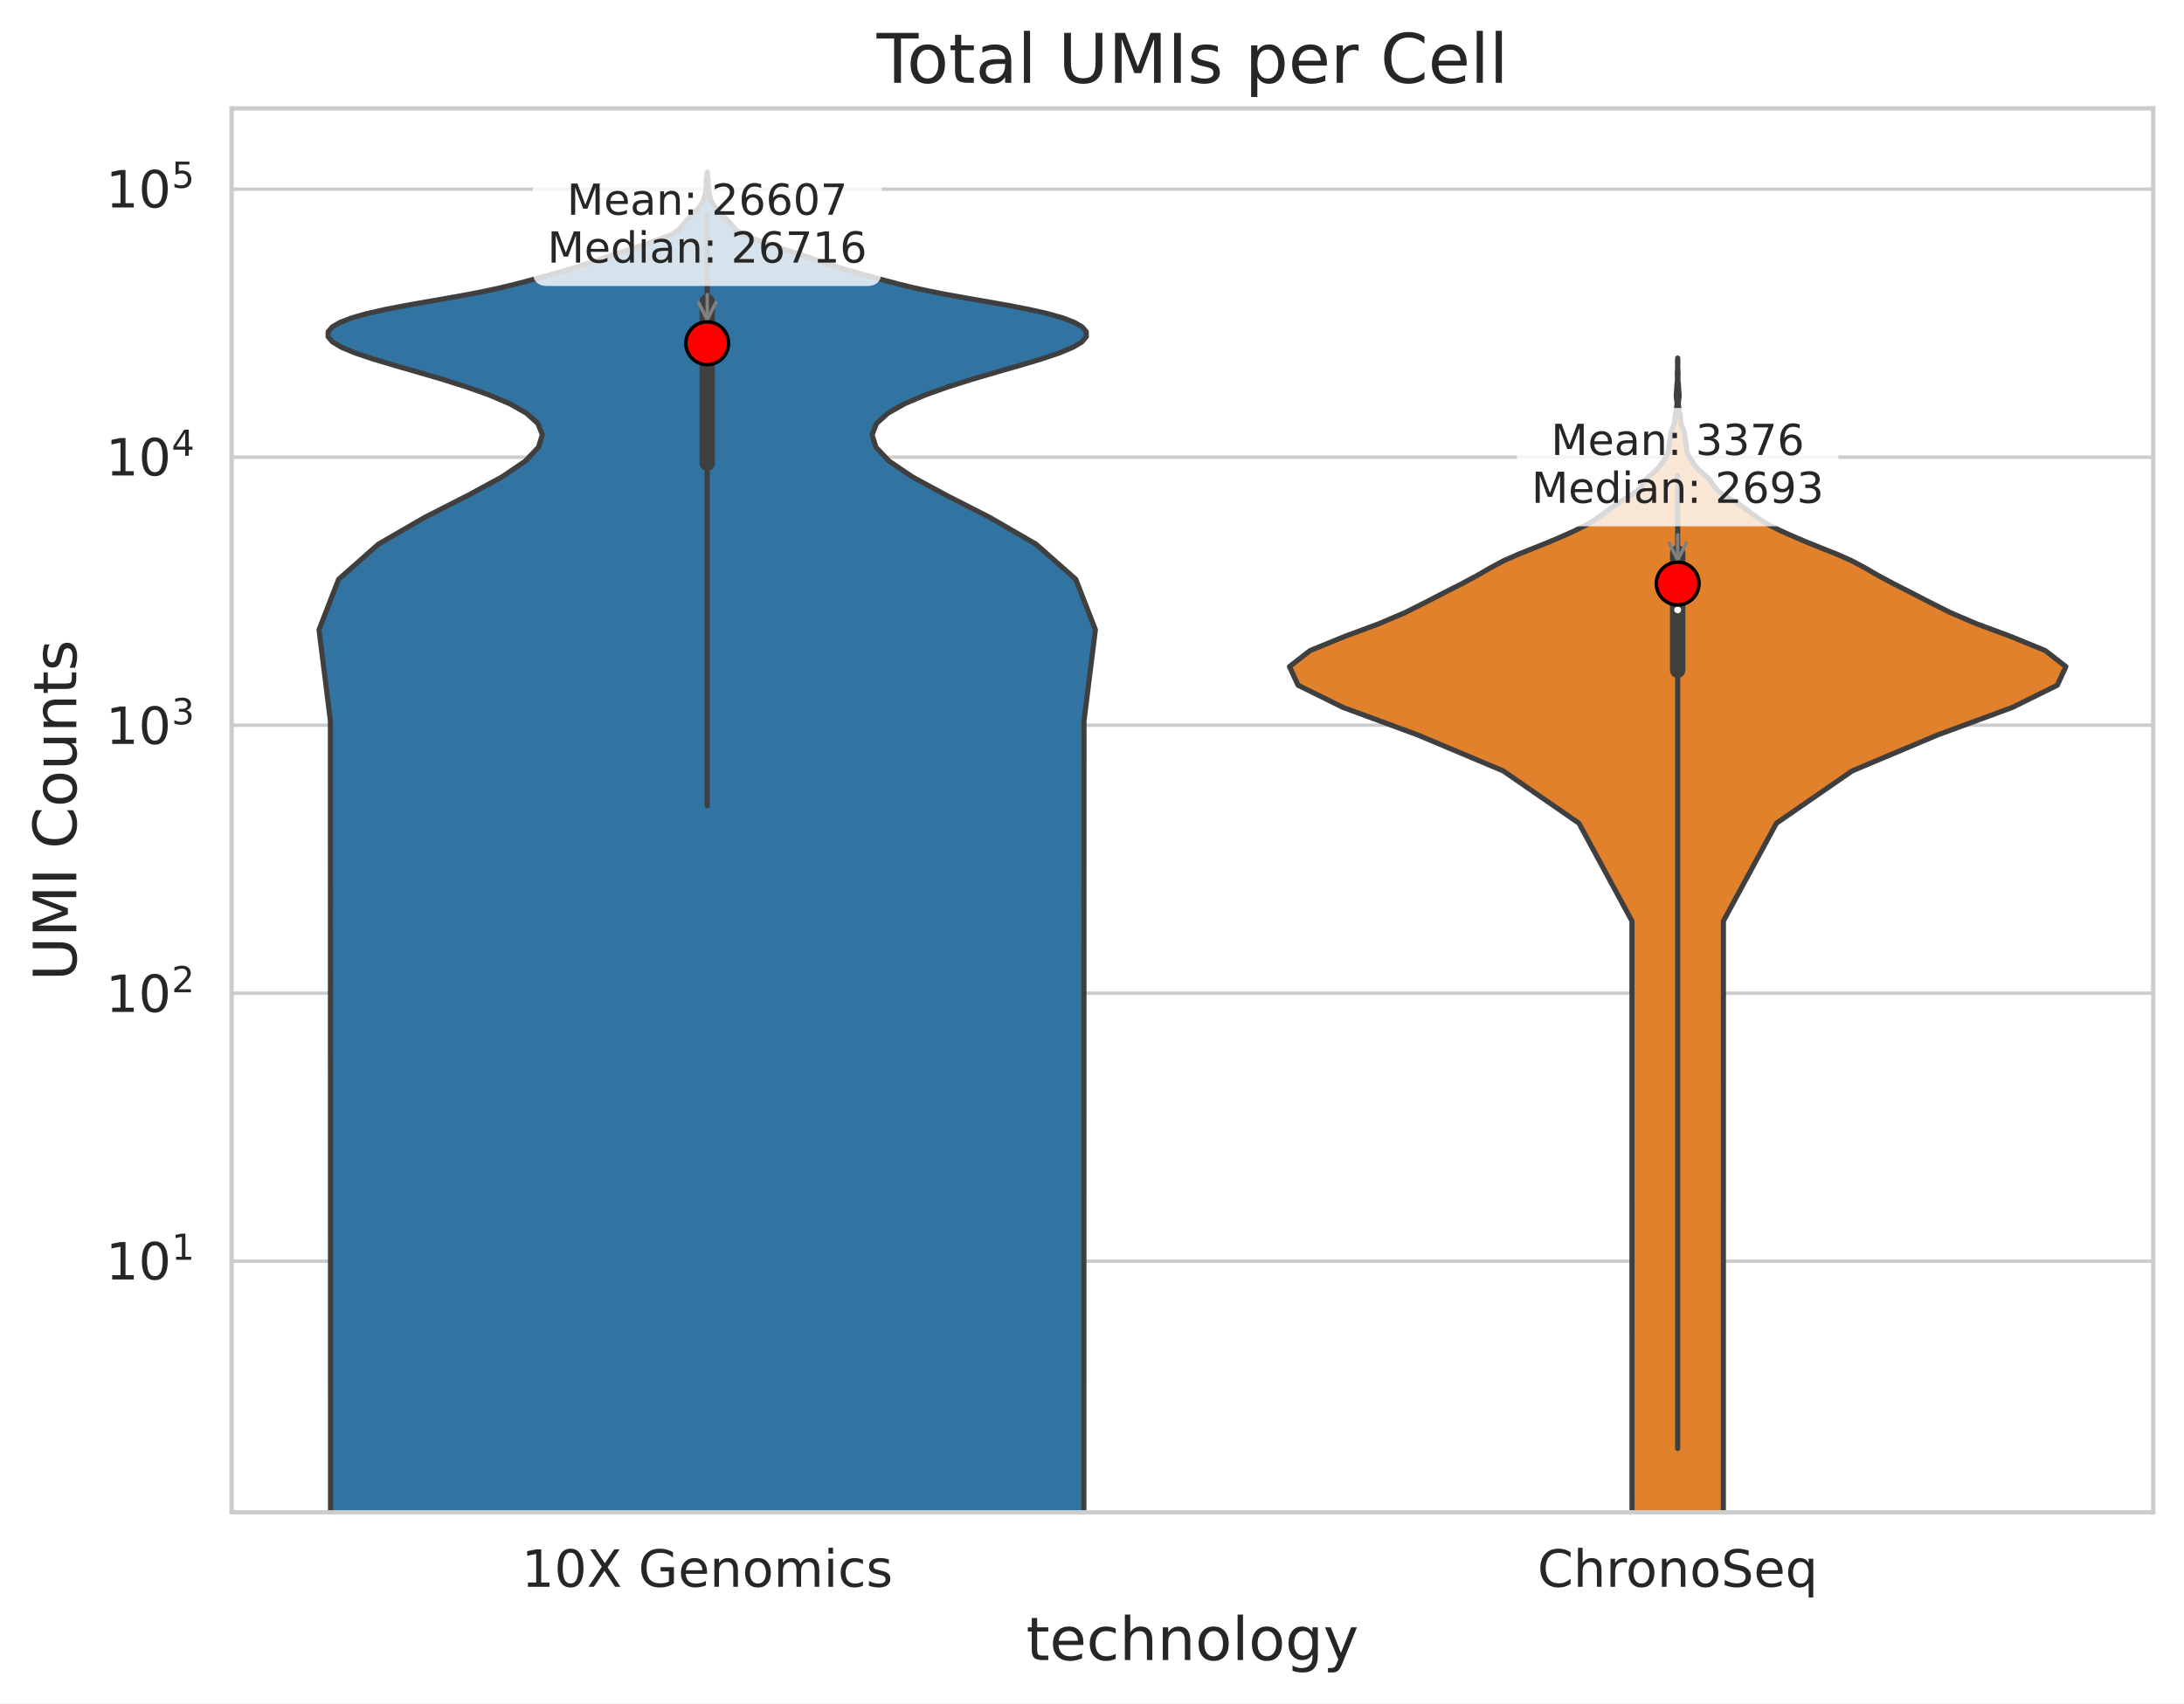
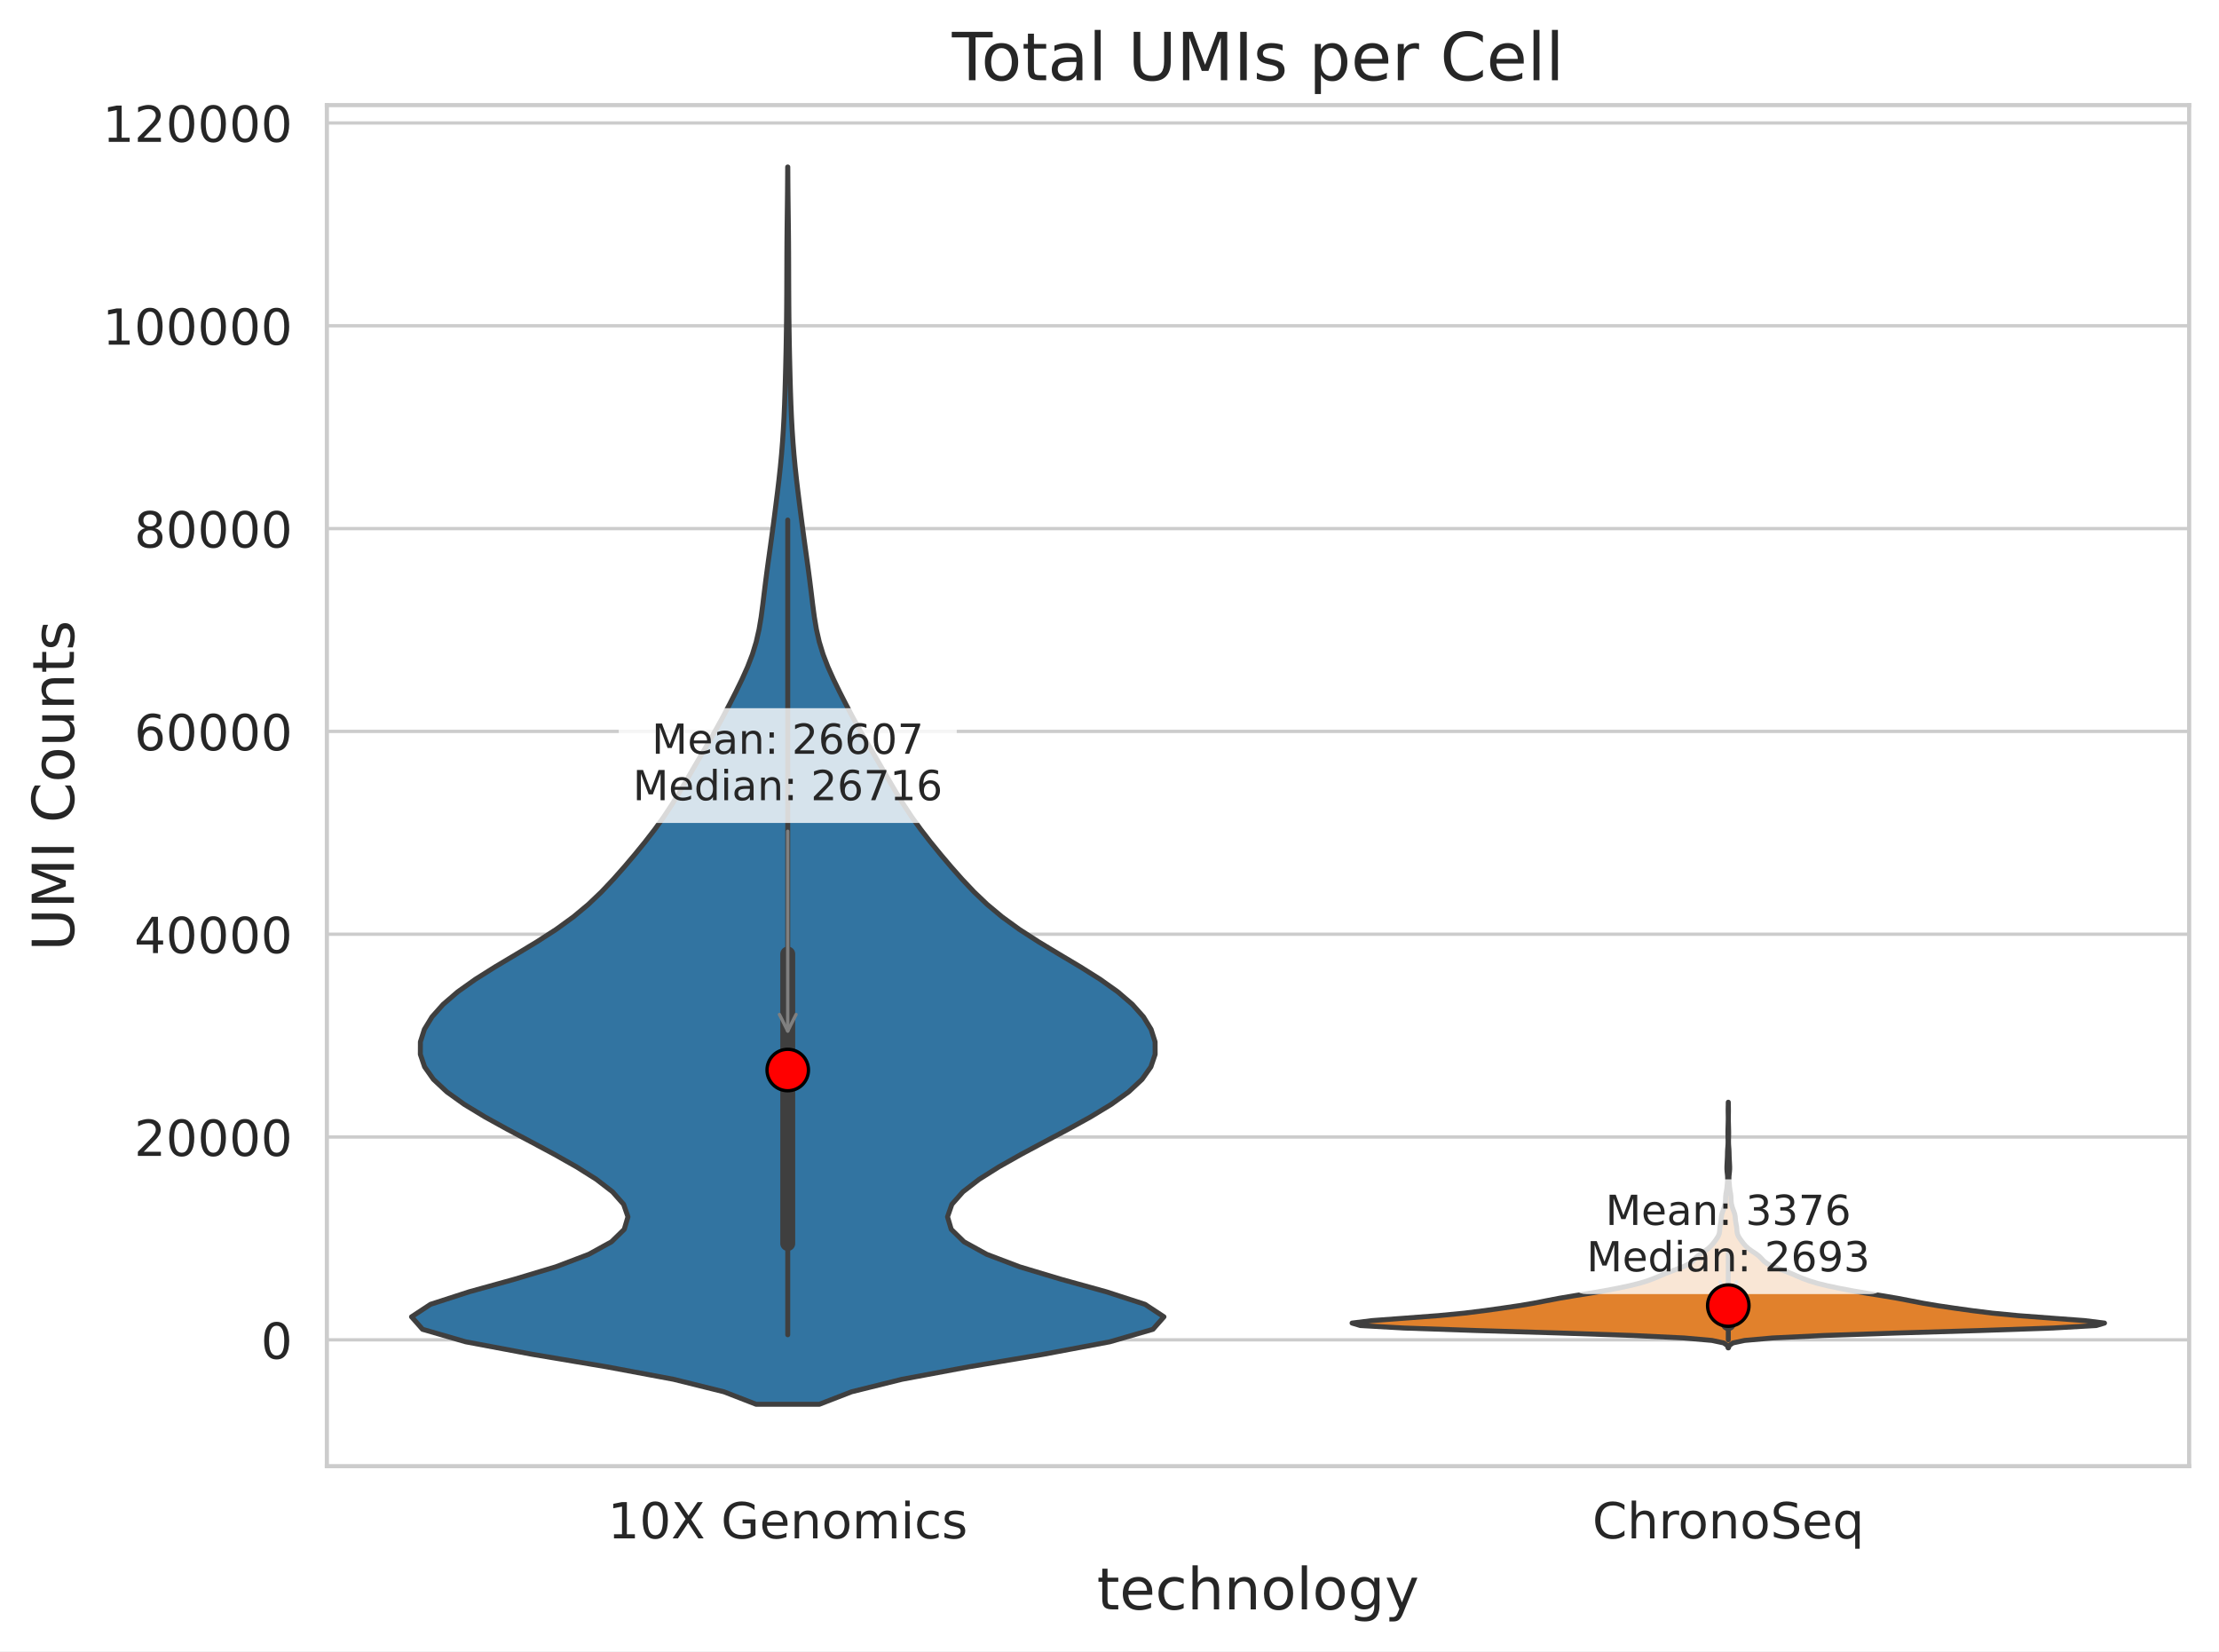
- <svg xmlns="http://www.w3.org/2000/svg" xmlns:xlink="http://www.w3.org/1999/xlink" height="398.341pt" version="1.1" viewBox="0 0 510.649 398.341" width="510.649pt">
+ <svg xmlns="http://www.w3.org/2000/svg" xmlns:xlink="http://www.w3.org/1999/xlink" height="398.341pt" version="1.1" viewBox="0 0 535.339 398.341" width="535.339pt">
  <defs>
    <style type="text/css">*{stroke-linecap:butt;stroke-linejoin:round;}</style>
  </defs>
  <g id="figure_1">
    <g id="patch_1">
-       <path d="M 0 398.341  L 510.649 398.341  L 510.649 0  L 0 0  z " style="fill:#ffffff;" />
+       <path d="M 0 398.341  L 535.339 398.341  L 535.339 0  L 0 0  z " style="fill:#ffffff;" />
    </g>
    <g id="axes_1">
      <g id="patch_2">
-         <path d="M 54.169 353.678  L 503.449 353.678  L 503.449 25.358  L 54.169 25.358  z " style="fill:#ffffff;" />
+         <path d="M 78.859 353.678  L 528.139 353.678  L 528.139 25.358  L 78.859 25.358  z " style="fill:#ffffff;" />
      </g>
      <g id="matplotlib.axis_1">
        <g id="xtick_1">
          <g id="text_1">
-             <text style="fill:#262626;font-family:DejaVu Sans;font-size:12px;font-stretch:normal;font-style:normal;font-weight:normal;text-anchor:middle;" transform="rotate(-0, 165.3548, 371.0956)" x="165.355" y="371.096">10X Genomics</text>
+             <text style="fill:#262626;font-family:DejaVu Sans;font-size:12px;font-stretch:normal;font-style:normal;font-weight:normal;text-anchor:middle;" transform="rotate(-0, 190.0448, 371.0956)" x="190.045" y="371.096">10X Genomics</text>
          </g>
        </g>
        <g id="xtick_2">
          <g id="text_2">
-             <text style="fill:#262626;font-family:DejaVu Sans;font-size:12px;font-stretch:normal;font-style:normal;font-weight:normal;text-anchor:middle;" transform="rotate(-0, 392.2639, 371.0956)" x="392.264" y="371.096">ChronoSeq</text>
+             <text style="fill:#262626;font-family:DejaVu Sans;font-size:12px;font-stretch:normal;font-style:normal;font-weight:normal;text-anchor:middle;" transform="rotate(-0, 416.9539, 371.0956)" x="416.954" y="371.096">ChronoSeq</text>
          </g>
        </g>
        <g id="text_3">
-           <text style="fill:#262626;font-family:DejaVu Sans;font-size:14px;font-stretch:normal;font-style:normal;font-weight:normal;text-anchor:middle;" transform="rotate(-0, 278.8094, 388.2291)" x="278.809" y="388.229">technology</text>
+           <text style="fill:#262626;font-family:DejaVu Sans;font-size:14px;font-stretch:normal;font-style:normal;font-weight:normal;text-anchor:middle;" transform="rotate(-0, 303.4994, 388.2291)" x="303.499" y="388.229">technology</text>
        </g>
      </g>
      <g id="matplotlib.axis_2">
        <g id="ytick_1">
          <g id="line2d_1">
-             <path clip-path="url(#p1feab143e2)" d="M 54.169 294.945  L 503.449 294.945  " style="fill:none;stroke:#cccccc;stroke-linecap:round;stroke-width:0.8;" />
+             <path clip-path="url(#pfae3f50164)" d="M 78.859 323.204  L 528.139 323.204  " style="fill:none;stroke:#cccccc;stroke-linecap:round;stroke-width:0.8;" />
          </g>
          <g id="text_4">
-             <g style="fill:#262626;" transform="translate(24.74938 299.5042)">
-               <text>
-                 <tspan style="font-family:DejaVu Sans;font-size:12px;font-style:book;font-weight:book;" x="0 7.635" y="-0.281">10</tspan>
-                 <tspan style="font-family:DejaVu Sans;font-size:8.4px;font-style:book;font-weight:book;" x="15.384" y="-4.875">1</tspan>
-               </text>
-             </g>
+             <text style="fill:#262626;font-family:DejaVu Sans;font-size:12px;font-stretch:normal;font-style:normal;font-weight:normal;text-anchor:end;" transform="rotate(-0, 70.55938, 327.763)" x="70.559" y="327.763">0</text>
          </g>
        </g>
        <g id="ytick_2">
          <g id="line2d_2">
-             <path clip-path="url(#p1feab143e2)" d="M 54.169 232.269  L 503.449 232.269  " style="fill:none;stroke:#cccccc;stroke-linecap:round;stroke-width:0.8;" />
+             <path clip-path="url(#pfae3f50164)" d="M 78.859 274.28  L 528.139 274.28  " style="fill:none;stroke:#cccccc;stroke-linecap:round;stroke-width:0.8;" />
          </g>
          <g id="text_5">
-             <g style="fill:#262626;" transform="translate(24.74938 236.8282)">
-               <text>
-                 <tspan style="font-family:DejaVu Sans;font-size:12px;font-style:book;font-weight:book;" x="0 7.635" y="-0.172">10</tspan>
-                 <tspan style="font-family:DejaVu Sans;font-size:8.4px;font-style:book;font-weight:book;" x="15.384" y="-4.766">2</tspan>
-               </text>
-             </g>
+             <text style="fill:#262626;font-family:DejaVu Sans;font-size:12px;font-stretch:normal;font-style:normal;font-weight:normal;text-anchor:end;" transform="rotate(-0, 70.55938, 278.8393)" x="70.559" y="278.839">20000</text>
          </g>
        </g>
        <g id="ytick_3">
          <g id="line2d_3">
-             <path clip-path="url(#p1feab143e2)" d="M 54.169 169.593  L 503.449 169.593  " style="fill:none;stroke:#cccccc;stroke-linecap:round;stroke-width:0.8;" />
+             <path clip-path="url(#pfae3f50164)" d="M 78.859 225.357  L 528.139 225.357  " style="fill:none;stroke:#cccccc;stroke-linecap:round;stroke-width:0.8;" />
          </g>
          <g id="text_6">
-             <g style="fill:#262626;" transform="translate(24.74938 174.1521)">
-               <text>
-                 <tspan style="font-family:DejaVu Sans;font-size:12px;font-style:book;font-weight:book;" x="0 7.635" y="-0.172">10</tspan>
-                 <tspan style="font-family:DejaVu Sans;font-size:8.4px;font-style:book;font-weight:book;" x="15.384" y="-4.766">3</tspan>
-               </text>
-             </g>
+             <text style="fill:#262626;font-family:DejaVu Sans;font-size:12px;font-stretch:normal;font-style:normal;font-weight:normal;text-anchor:end;" transform="rotate(-0, 70.55938, 229.9156)" x="70.559" y="229.916">40000</text>
          </g>
        </g>
        <g id="ytick_4">
          <g id="line2d_4">
-             <path clip-path="url(#p1feab143e2)" d="M 54.169 106.917  L 503.449 106.917  " style="fill:none;stroke:#cccccc;stroke-linecap:round;stroke-width:0.8;" />
+             <path clip-path="url(#pfae3f50164)" d="M 78.859 176.433  L 528.139 176.433  " style="fill:none;stroke:#cccccc;stroke-linecap:round;stroke-width:0.8;" />
          </g>
          <g id="text_7">
-             <g style="fill:#262626;" transform="translate(24.74938 111.4761)">
-               <text>
-                 <tspan style="font-family:DejaVu Sans;font-size:12px;font-style:book;font-weight:book;" x="0 7.635" y="-0.281">10</tspan>
-                 <tspan style="font-family:DejaVu Sans;font-size:8.4px;font-style:book;font-weight:book;" x="15.384" y="-4.875">4</tspan>
-               </text>
-             </g>
+             <text style="fill:#262626;font-family:DejaVu Sans;font-size:12px;font-stretch:normal;font-style:normal;font-weight:normal;text-anchor:end;" transform="rotate(-0, 70.55938, 180.9919)" x="70.559" y="180.992">60000</text>
          </g>
        </g>
        <g id="ytick_5">
          <g id="line2d_5">
-             <path clip-path="url(#p1feab143e2)" d="M 54.169 44.241  L 503.449 44.241  " style="fill:none;stroke:#cccccc;stroke-linecap:round;stroke-width:0.8;" />
+             <path clip-path="url(#pfae3f50164)" d="M 78.859 127.509  L 528.139 127.509  " style="fill:none;stroke:#cccccc;stroke-linecap:round;stroke-width:0.8;" />
          </g>
          <g id="text_8">
-             <g style="fill:#262626;" transform="translate(24.74938 48.79999)">
-               <text>
-                 <tspan style="font-family:DejaVu Sans;font-size:12px;font-style:book;font-weight:book;" x="0 7.635" y="-0.281">10</tspan>
-                 <tspan style="font-family:DejaVu Sans;font-size:8.4px;font-style:book;font-weight:book;" x="15.384" y="-4.875">5</tspan>
-               </text>
-             </g>
+             <text style="fill:#262626;font-family:DejaVu Sans;font-size:12px;font-stretch:normal;font-style:normal;font-weight:normal;text-anchor:end;" transform="rotate(-0, 70.55938, 132.0682)" x="70.559" y="132.068">80000</text>
          </g>
        </g>
-         <g id="ytick_6" />
-         <g id="ytick_7" />
-         <g id="ytick_8" />
-         <g id="ytick_9" />
-         <g id="ytick_10" />
-         <g id="ytick_11" />
-         <g id="ytick_12" />
-         <g id="ytick_13" />
-         <g id="ytick_14" />
-         <g id="ytick_15" />
-         <g id="ytick_16" />
-         <g id="ytick_17" />
-         <g id="ytick_18" />
-         <g id="ytick_19" />
-         <g id="ytick_20" />
-         <g id="ytick_21" />
-         <g id="ytick_22" />
-         <g id="ytick_23" />
-         <g id="ytick_24" />
-         <g id="ytick_25" />
-         <g id="ytick_26" />
-         <g id="ytick_27" />
-         <g id="ytick_28" />
-         <g id="ytick_29" />
-         <g id="ytick_30" />
-         <g id="ytick_31" />
-         <g id="ytick_32" />
-         <g id="ytick_33" />
-         <g id="ytick_34" />
-         <g id="ytick_35" />
-         <g id="ytick_36" />
-         <g id="ytick_37" />
-         <g id="ytick_38" />
-         <g id="ytick_39" />
-         <g id="ytick_40" />
-         <g id="ytick_41" />
-         <g id="ytick_42" />
-         <g id="ytick_43" />
-         <g id="ytick_44" />
-         <g id="ytick_45" />
-         <g id="ytick_46" />
-         <g id="text_9">
+         <g id="ytick_6">
+           <g id="line2d_6">
+             <path clip-path="url(#pfae3f50164)" d="M 78.859 78.585  L 528.139 78.585  " style="fill:none;stroke:#cccccc;stroke-linecap:round;stroke-width:0.8;" />
+           </g>
+           <g id="text_9">
+             <text style="fill:#262626;font-family:DejaVu Sans;font-size:12px;font-stretch:normal;font-style:normal;font-weight:normal;text-anchor:end;" transform="rotate(-0, 70.55938, 83.1445)" x="70.559" y="83.145">100000</text>
+           </g>
+         </g>
+         <g id="ytick_7">
+           <g id="line2d_7">
+             <path clip-path="url(#pfae3f50164)" d="M 78.859 29.662  L 528.139 29.662  " style="fill:none;stroke:#cccccc;stroke-linecap:round;stroke-width:0.8;" />
+           </g>
+           <g id="text_10">
+             <text style="fill:#262626;font-family:DejaVu Sans;font-size:12px;font-stretch:normal;font-style:normal;font-weight:normal;text-anchor:end;" transform="rotate(-0, 70.55938, 34.2208)" x="70.559" y="34.221">120000</text>
+           </g>
+         </g>
+         <g id="text_11">
          <text style="fill:#262626;font-family:DejaVu Sans;font-size:14px;font-stretch:normal;font-style:normal;font-weight:normal;text-anchor:middle;" transform="rotate(-90, 17.83781, 189.5175)" x="17.838" y="189.518">UMI Counts</text>
        </g>
      </g>
      <g id="PolyCollection_1">
-         <path clip-path="url(#p1feab143e2)" d="M 172.967 63033.684  L 157.743 63033.684  L 149.96 63033.684  L 137.81 63033.684  L 121.661 63033.684  L 103.712 63033.684  L 87.655 63033.684  L 77.253 168.575  L 74.591 147.272  L 79.179 135.469  L 88.478 127.264  L 99.361 120.967  L 109.403 115.857  L 117.343 111.556  L 122.825 107.843  L 125.913 104.576  L 126.806 101.66  L 125.758 99.026  L 123.093 96.625  L 119.183 94.418  L 114.399 92.377  L 109.057 90.478  L 103.423 88.703  L 97.742 87.037  L 92.275 85.467  L 87.305 83.983  L 83.101 82.575  L 79.876 81.237  L 77.745 79.961  L 76.719 78.743  L 76.732 77.577  L 77.693 76.458  L 79.534 75.384  L 82.223 74.351  L 85.729 73.355  L 89.967 72.394  L 94.754 71.467  L 99.812 70.569  L 104.819 69.701  L 109.488 68.859  L 113.645 68.043  L 117.258 67.25  L 120.417 66.48  L 123.266 65.731  L 125.933 65.002  L 128.489 64.292  L 130.947 63.6  L 133.278 62.925  L 135.447 62.267  L 137.441 61.624  L 139.287 60.996  L 141.051 60.382  L 142.799 59.782  L 144.566 59.194  L 146.335 58.619  L 148.063 58.056  L 149.72 57.505  L 151.308 56.964  L 152.843 56.434  L 154.313 55.914  L 155.665 55.403  L 156.826 54.902  L 157.748 54.411  L 158.436 53.927  L 158.941 53.453  L 159.341 52.986  L 159.706 52.527  L 160.082 52.076  L 160.482 51.633  L 160.899 51.196  L 161.316 50.766  L 161.724 50.343  L 162.12 49.927  L 162.507 49.516  L 162.885 49.112  L 163.243 48.714  L 163.569 48.321  L 163.855 47.934  L 164.097 47.553  L 164.297 47.176  L 164.459 46.805  L 164.588 46.439  L 164.691 46.078  L 164.778 45.721  L 164.856 45.369  L 164.926 45.022  L 164.986 44.679  L 165.034 44.34  L 165.071 44.005  L 165.097 43.675  L 165.115 43.348  L 165.126 43.025  L 165.135 42.707  L 165.146 42.391  L 165.164 42.08  L 165.193 41.772  L 165.229 41.467  L 165.267 41.166  L 165.3 40.868  L 165.324 40.573  L 165.34 40.281  L 165.37 40.281  L 165.37 40.281  L 165.386 40.573  L 165.41 40.868  L 165.443 41.166  L 165.481 41.467  L 165.517 41.772  L 165.546 42.08  L 165.564 42.391  L 165.575 42.707  L 165.583 43.025  L 165.595 43.348  L 165.613 43.675  L 165.639 44.005  L 165.675 44.34  L 165.723 44.679  L 165.784 45.022  L 165.854 45.369  L 165.931 45.721  L 166.018 46.078  L 166.122 46.439  L 166.251 46.805  L 166.413 47.176  L 166.613 47.553  L 166.854 47.934  L 167.14 48.321  L 167.467 48.714  L 167.825 49.112  L 168.202 49.516  L 168.59 49.927  L 168.986 50.343  L 169.394 50.766  L 169.811 51.196  L 170.228 51.633  L 170.628 52.076  L 171.004 52.527  L 171.369 52.986  L 171.769 53.453  L 172.274 53.927  L 172.961 54.411  L 173.884 54.902  L 175.045 55.403  L 176.396 55.914  L 177.866 56.434  L 179.401 56.964  L 180.99 57.505  L 182.647 58.056  L 184.374 58.619  L 186.144 59.194  L 187.911 59.782  L 189.659 60.382  L 191.423 60.996  L 193.269 61.624  L 195.263 62.267  L 197.432 62.925  L 199.763 63.6  L 202.221 64.292  L 204.777 65.002  L 207.444 65.731  L 210.293 66.48  L 213.452 67.25  L 217.065 68.043  L 221.221 68.859  L 225.891 69.701  L 230.898 70.569  L 235.956 71.467  L 240.743 72.394  L 244.981 73.355  L 248.487 74.351  L 251.176 75.384  L 253.017 76.458  L 253.978 77.577  L 253.991 78.743  L 252.965 79.961  L 250.834 81.237  L 247.608 82.575  L 243.405 83.983  L 238.434 85.467  L 232.968 87.037  L 227.287 88.703  L 221.652 90.478  L 216.311 92.377  L 211.526 94.418  L 207.617 96.625  L 204.951 99.026  L 203.903 101.66  L 204.796 104.576  L 207.885 107.843  L 213.366 111.556  L 221.307 115.857  L 231.348 120.967  L 242.231 127.264  L 251.531 135.469  L 256.118 147.272  L 253.457 168.575  L 243.054 63033.684  L 226.998 63033.684  L 209.049 63033.684  L 192.9 63033.684  L 180.75 63033.684  L 172.967 63033.684  z " style="fill:#3274a1;stroke:#3f3f3f;stroke-width:1.2;" />
+         <defs>
+           <path d="M 197.657 -59.587  L 182.433 -59.587  L 174.65 -62.602  L 162.5 -65.617  L 146.351 -68.631  L 128.402 -71.646  L 112.345 -74.661  L 101.943 -77.676  L 99.281 -80.691  L 103.869 -83.706  L 113.168 -86.721  L 124.051 -89.736  L 134.093 -92.75  L 142.033 -95.765  L 147.515 -98.78  L 150.603 -101.795  L 151.496 -104.81  L 150.448 -107.825  L 147.783 -110.84  L 143.873 -113.855  L 139.089 -116.869  L 133.747 -119.884  L 128.113 -122.899  L 122.432 -125.914  L 116.965 -128.929  L 111.995 -131.944  L 107.791 -134.959  L 104.566 -137.974  L 102.435 -140.988  L 101.409 -144.003  L 101.422 -147.018  L 102.383 -150.033  L 104.224 -153.048  L 106.913 -156.063  L 110.419 -159.078  L 114.657 -162.093  L 119.444 -165.107  L 124.502 -168.122  L 129.509 -171.137  L 134.178 -174.152  L 138.335 -177.167  L 141.948 -180.182  L 145.107 -183.197  L 147.956 -186.212  L 150.623 -189.226  L 153.179 -192.241  L 155.637 -195.256  L 157.968 -198.271  L 160.137 -201.286  L 162.131 -204.301  L 163.977 -207.316  L 165.741 -210.331  L 167.489 -213.345  L 169.256 -216.36  L 171.025 -219.375  L 172.753 -222.39  L 174.41 -225.405  L 175.998 -228.42  L 177.533 -231.435  L 179.003 -234.45  L 180.355 -237.464  L 181.516 -240.479  L 182.438 -243.494  L 183.126 -246.509  L 183.631 -249.524  L 184.031 -252.539  L 184.396 -255.554  L 184.772 -258.569  L 185.172 -261.583  L 185.589 -264.598  L 186.006 -267.613  L 186.414 -270.628  L 186.81 -273.643  L 187.197 -276.658  L 187.575 -279.673  L 187.933 -282.688  L 188.259 -285.702  L 188.545 -288.717  L 188.787 -291.732  L 188.987 -294.747  L 189.149 -297.762  L 189.278 -300.777  L 189.381 -303.792  L 189.468 -306.807  L 189.546 -309.821  L 189.616 -312.836  L 189.676 -315.851  L 189.724 -318.866  L 189.761 -321.881  L 189.787 -324.896  L 189.805 -327.911  L 189.816 -330.926  L 189.825 -333.94  L 189.836 -336.955  L 189.854 -339.97  L 189.883 -342.985  L 189.919 -346  L 189.957 -349.015  L 189.99 -352.03  L 190.014 -355.045  L 190.03 -358.059  L 190.06 -358.059  L 190.06 -358.059  L 190.076 -355.045  L 190.1 -352.03  L 190.133 -349.015  L 190.171 -346  L 190.207 -342.985  L 190.236 -339.97  L 190.254 -336.955  L 190.265 -333.94  L 190.273 -330.926  L 190.285 -327.911  L 190.303 -324.896  L 190.329 -321.881  L 190.365 -318.866  L 190.413 -315.851  L 190.474 -312.836  L 190.544 -309.821  L 190.621 -306.807  L 190.708 -303.792  L 190.812 -300.777  L 190.941 -297.762  L 191.103 -294.747  L 191.303 -291.732  L 191.544 -288.717  L 191.83 -285.702  L 192.157 -282.688  L 192.515 -279.673  L 192.892 -276.658  L 193.28 -273.643  L 193.676 -270.628  L 194.084 -267.613  L 194.501 -264.598  L 194.918 -261.583  L 195.318 -258.569  L 195.694 -255.554  L 196.059 -252.539  L 196.459 -249.524  L 196.964 -246.509  L 197.651 -243.494  L 198.574 -240.479  L 199.735 -237.464  L 201.086 -234.45  L 202.556 -231.435  L 204.091 -228.42  L 205.68 -225.405  L 207.337 -222.39  L 209.064 -219.375  L 210.834 -216.36  L 212.601 -213.345  L 214.349 -210.331  L 216.113 -207.316  L 217.959 -204.301  L 219.953 -201.286  L 222.122 -198.271  L 224.453 -195.256  L 226.911 -192.241  L 229.467 -189.226  L 232.134 -186.212  L 234.983 -183.197  L 238.142 -180.182  L 241.755 -177.167  L 245.911 -174.152  L 250.581 -171.137  L 255.588 -168.122  L 260.646 -165.107  L 265.433 -162.093  L 269.671 -159.078  L 273.177 -156.063  L 275.866 -153.048  L 277.707 -150.033  L 278.668 -147.018  L 278.681 -144.003  L 277.655 -140.988  L 275.524 -137.974  L 272.298 -134.959  L 268.095 -131.944  L 263.124 -128.929  L 257.658 -125.914  L 251.977 -122.899  L 246.342 -119.884  L 241.001 -116.869  L 236.216 -113.855  L 232.307 -110.84  L 229.641 -107.825  L 228.593 -104.81  L 229.486 -101.795  L 232.575 -98.78  L 238.056 -95.765  L 245.997 -92.75  L 256.038 -89.736  L 266.921 -86.721  L 276.221 -83.706  L 280.808 -80.691  L 278.147 -77.676  L 267.744 -74.661  L 251.688 -71.646  L 233.739 -68.631  L 217.59 -65.617  L 205.44 -62.602  L 197.657 -59.587  z " id="m1e84449a7f" style="stroke:#3f3f3f;stroke-width:1.2;" />
+         </defs>
+         <g clip-path="url(#pfae3f50164)">
+           <use style="fill:#3274a1;stroke:#3f3f3f;stroke-width:1.2;" x="0" xlink:href="#m1e84449a7f" y="398.341" />
+         </g>
      </g>
      <g id="PolyCollection_2">
-         <path clip-path="url(#p1feab143e2)" d="M 392.305 63033.684  L 392.223 63033.684  L 392.019 63033.684  L 391.139 63033.684  L 388.325 63033.684  L 381.57 215.398  L 369.181 192.529  L 351.449 180.28  L 331.446 171.862  L 314.021 165.442  L 303.502 160.251  L 301.5 155.893  L 306.336 152.138  L 314.411 148.838  L 322.353 145.896  L 328.572 143.241  L 333.387 140.821  L 337.685 138.6  L 341.733 136.546  L 345.295 134.636  L 348.379 132.852  L 351.5 131.177  L 355.058 129.6  L 358.805 128.109  L 362.302 126.695  L 365.459 125.351  L 368.306 124.071  L 370.749 122.848  L 372.729 121.677  L 374.342 120.555  L 375.757 119.477  L 377.15 118.44  L 378.664 117.442  L 380.28 116.478  L 381.779 115.548  L 382.934 114.648  L 383.701 113.778  L 384.252 112.934  L 384.858 112.115  L 385.66 111.321  L 386.563 110.549  L 387.387 109.798  L 388.048 109.067  L 388.574 108.356  L 389.031 107.662  L 389.458 106.986  L 389.827 106.327  L 390.071 105.682  L 390.176 105.053  L 390.215 104.438  L 390.277 103.837  L 390.39 103.248  L 390.497 102.672  L 390.555 102.108  L 390.608 101.556  L 390.729 101.014  L 390.929 100.483  L 391.154 99.962  L 391.351 99.451  L 391.498 98.949  L 391.581 98.457  L 391.608 97.973  L 391.626 97.498  L 391.689 97.03  L 391.799 96.571  L 391.9 96.119  L 391.964 95.675  L 392.017 95.238  L 392.074 94.807  L 392.111 94.384  L 392.101 93.967  L 392.047 93.556  L 391.976 93.151  L 391.932 92.752  L 391.932 92.359  L 391.958 91.972  L 391.989 91.59  L 392.02 91.213  L 392.05 90.842  L 392.067 90.475  L 392.079 90.113  L 392.107 89.756  L 392.155 89.404  L 392.196 89.056  L 392.211 88.713  L 392.205 88.374  L 392.191 88.039  L 392.178 87.708  L 392.176 87.381  L 392.187 87.058  L 392.204 86.739  L 392.221 86.423  L 392.238 86.111  L 392.25 85.803  L 392.252 85.498  L 392.243 85.196  L 392.232 84.898  L 392.228 84.603  L 392.237 84.311  L 392.25 84.022  L 392.259 83.736  L 392.269 83.736  L 392.269 83.736  L 392.278 84.022  L 392.291 84.311  L 392.299 84.603  L 392.296 84.898  L 392.285 85.196  L 392.276 85.498  L 392.277 85.803  L 392.29 86.111  L 392.307 86.423  L 392.324 86.739  L 392.341 87.058  L 392.352 87.381  L 392.35 87.708  L 392.337 88.039  L 392.323 88.374  L 392.317 88.713  L 392.332 89.056  L 392.373 89.404  L 392.42 89.756  L 392.449 90.113  L 392.461 90.475  L 392.478 90.842  L 392.508 91.213  L 392.539 91.59  L 392.57 91.972  L 392.596 92.359  L 392.596 92.752  L 392.551 93.151  L 392.481 93.556  L 392.426 93.967  L 392.417 94.384  L 392.454 94.807  L 392.511 95.238  L 392.564 95.675  L 392.628 96.119  L 392.729 96.571  L 392.838 97.03  L 392.902 97.498  L 392.92 97.973  L 392.947 98.457  L 393.03 98.949  L 393.177 99.451  L 393.374 99.962  L 393.599 100.483  L 393.799 101.014  L 393.92 101.556  L 393.973 102.108  L 394.03 102.672  L 394.137 103.248  L 394.25 103.837  L 394.313 104.438  L 394.351 105.053  L 394.457 105.682  L 394.7 106.327  L 395.07 106.986  L 395.497 107.662  L 395.954 108.356  L 396.48 109.067  L 397.141 109.798  L 397.965 110.549  L 398.868 111.321  L 399.67 112.115  L 400.276 112.934  L 400.827 113.778  L 401.594 114.648  L 402.749 115.548  L 404.248 116.478  L 405.864 117.442  L 407.378 118.44  L 408.771 119.477  L 410.186 120.555  L 411.799 121.677  L 413.779 122.848  L 416.222 124.071  L 419.069 125.351  L 422.226 126.695  L 425.723 128.109  L 429.47 129.6  L 433.028 131.177  L 436.148 132.852  L 439.233 134.636  L 442.795 136.546  L 446.843 138.6  L 451.141 140.821  L 455.955 143.241  L 462.175 145.896  L 470.117 148.838  L 478.192 152.138  L 483.028 155.893  L 481.026 160.251  L 470.507 165.442  L 453.082 171.862  L 433.078 180.28  L 415.347 192.529  L 402.957 215.398  L 396.203 63033.684  L 393.389 63033.684  L 392.509 63033.684  L 392.305 63033.684  z " style="fill:#e1812c;stroke:#3f3f3f;stroke-width:1.2;" />
-       </g>
-       <g id="line2d_6">
-         <path clip-path="url(#p1feab143e2)" d="M 165.355 188.46  L 165.355 50.029  " style="fill:none;stroke:#3f3f3f;stroke-linecap:round;stroke-width:1.2;" />
-       </g>
-       <g id="line2d_7">
-         <path clip-path="url(#p1feab143e2)" d="M 165.355 108.316  L 165.355 70.543  " style="fill:none;stroke:#3f3f3f;stroke-linecap:round;stroke-width:3.6;" />
+         <defs>
+           <path d="M 416.995 -73.197  L 416.913 -73.197  L 416.709 -73.795  L 415.829 -74.394  L 413.015 -74.993  L 406.26 -75.591  L 393.871 -76.19  L 376.139 -76.789  L 356.136 -77.387  L 338.711 -77.986  L 328.192 -78.584  L 326.19 -79.183  L 331.026 -79.782  L 339.101 -80.38  L 347.043 -80.979  L 353.262 -81.578  L 358.077 -82.176  L 362.375 -82.775  L 366.423 -83.373  L 369.985 -83.972  L 373.069 -84.571  L 376.19 -85.169  L 379.748 -85.768  L 383.495 -86.367  L 386.992 -86.965  L 390.149 -87.564  L 392.996 -88.162  L 395.439 -88.761  L 397.419 -89.36  L 399.032 -89.958  L 400.447 -90.557  L 401.84 -91.156  L 403.354 -91.754  L 404.97 -92.353  L 406.469 -92.951  L 407.624 -93.55  L 408.391 -94.149  L 408.942 -94.747  L 409.548 -95.346  L 410.35 -95.945  L 411.253 -96.543  L 412.077 -97.142  L 412.738 -97.74  L 413.264 -98.339  L 413.721 -98.938  L 414.148 -99.536  L 414.517 -100.135  L 414.761 -100.734  L 414.866 -101.332  L 414.905 -101.931  L 414.967 -102.529  L 415.08 -103.128  L 415.187 -103.727  L 415.245 -104.325  L 415.298 -104.924  L 415.419 -105.522  L 415.619 -106.121  L 415.844 -106.72  L 416.041 -107.318  L 416.188 -107.917  L 416.271 -108.516  L 416.298 -109.114  L 416.316 -109.713  L 416.379 -110.311  L 416.489 -110.91  L 416.59 -111.509  L 416.654 -112.107  L 416.707 -112.706  L 416.764 -113.305  L 416.801 -113.903  L 416.791 -114.502  L 416.737 -115.1  L 416.666 -115.699  L 416.622 -116.298  L 416.622 -116.896  L 416.648 -117.495  L 416.679 -118.094  L 416.71 -118.692  L 416.74 -119.291  L 416.757 -119.889  L 416.769 -120.488  L 416.797 -121.087  L 416.845 -121.685  L 416.886 -122.284  L 416.901 -122.883  L 416.895 -123.481  L 416.881 -124.08  L 416.868 -124.678  L 416.866 -125.277  L 416.877 -125.876  L 416.894 -126.474  L 416.911 -127.073  L 416.928 -127.672  L 416.94 -128.27  L 416.942 -128.869  L 416.933 -129.467  L 416.922 -130.066  L 416.918 -130.665  L 416.927 -131.263  L 416.94 -131.862  L 416.949 -132.461  L 416.959 -132.461  L 416.959 -132.461  L 416.968 -131.862  L 416.981 -131.263  L 416.989 -130.665  L 416.986 -130.066  L 416.975 -129.467  L 416.966 -128.869  L 416.967 -128.27  L 416.98 -127.672  L 416.997 -127.073  L 417.014 -126.474  L 417.031 -125.876  L 417.042 -125.277  L 417.04 -124.678  L 417.027 -124.08  L 417.013 -123.481  L 417.007 -122.883  L 417.022 -122.284  L 417.063 -121.685  L 417.11 -121.087  L 417.139 -120.488  L 417.151 -119.889  L 417.168 -119.291  L 417.198 -118.692  L 417.229 -118.094  L 417.26 -117.495  L 417.286 -116.896  L 417.286 -116.298  L 417.241 -115.699  L 417.171 -115.1  L 417.116 -114.502  L 417.107 -113.903  L 417.144 -113.305  L 417.201 -112.706  L 417.254 -112.107  L 417.318 -111.509  L 417.419 -110.91  L 417.528 -110.311  L 417.592 -109.713  L 417.61 -109.114  L 417.637 -108.516  L 417.72 -107.917  L 417.867 -107.318  L 418.064 -106.72  L 418.289 -106.121  L 418.489 -105.522  L 418.61 -104.924  L 418.663 -104.325  L 418.72 -103.727  L 418.827 -103.128  L 418.94 -102.529  L 419.003 -101.931  L 419.041 -101.332  L 419.147 -100.734  L 419.39 -100.135  L 419.76 -99.536  L 420.187 -98.938  L 420.644 -98.339  L 421.17 -97.74  L 421.831 -97.142  L 422.655 -96.543  L 423.558 -95.945  L 424.36 -95.346  L 424.966 -94.747  L 425.517 -94.149  L 426.284 -93.55  L 427.439 -92.951  L 428.938 -92.353  L 430.554 -91.754  L 432.068 -91.156  L 433.461 -90.557  L 434.876 -89.958  L 436.489 -89.36  L 438.469 -88.761  L 440.912 -88.162  L 443.759 -87.564  L 446.916 -86.965  L 450.413 -86.367  L 454.16 -85.768  L 457.718 -85.169  L 460.838 -84.571  L 463.923 -83.972  L 467.485 -83.373  L 471.533 -82.775  L 475.831 -82.176  L 480.645 -81.578  L 486.865 -80.979  L 494.807 -80.38  L 502.882 -79.782  L 507.718 -79.183  L 505.716 -78.584  L 495.197 -77.986  L 477.772 -77.387  L 457.768 -76.789  L 440.037 -76.19  L 427.647 -75.591  L 420.893 -74.993  L 418.079 -74.394  L 417.199 -73.795  L 416.995 -73.197  z " id="m3ab0cd5875" style="stroke:#3f3f3f;stroke-width:1.2;" />
+         </defs>
+         <g clip-path="url(#pfae3f50164)">
+           <use style="fill:#e1812c;stroke:#3f3f3f;stroke-width:1.2;" x="0" xlink:href="#m3ab0cd5875" y="398.341" />
+         </g>
      </g>
      <g id="line2d_8">
-         <path clip-path="url(#p1feab143e2)" d="M 392.264 338.754  L 392.264 111.114  " style="fill:none;stroke:#3f3f3f;stroke-linecap:round;stroke-width:1.2;" />
+         <path clip-path="url(#pfae3f50164)" d="M 190.045 321.981  L 190.045 125.442  " style="fill:none;stroke:#3f3f3f;stroke-linecap:round;stroke-width:1.2;" />
      </g>
      <g id="line2d_9">
-         <path clip-path="url(#p1feab143e2)" d="M 392.264 156.749  L 392.264 129.32  " style="fill:none;stroke:#3f3f3f;stroke-linecap:round;stroke-width:3.6;" />
+         <path clip-path="url(#pfae3f50164)" d="M 190.045 299.968  L 190.045 230.129  " style="fill:none;stroke:#3f3f3f;stroke-linecap:round;stroke-width:3.6;" />
+       </g>
+       <g id="line2d_10">
+         <path clip-path="url(#pfae3f50164)" d="M 416.954 323.199  L 416.954 302.238  " style="fill:none;stroke:#3f3f3f;stroke-linecap:round;stroke-width:1.2;" />
+       </g>
+       <g id="line2d_11">
+         <path clip-path="url(#pfae3f50164)" d="M 416.954 319.283  L 416.954 312.463  " style="fill:none;stroke:#3f3f3f;stroke-linecap:round;stroke-width:3.6;" />
      </g>
      <g id="patch_3">
-         <path d="M 54.169 353.678  L 54.169 25.358  " style="fill:none;stroke:#cccccc;stroke-linecap:square;stroke-linejoin:miter;" />
+         <path d="M 78.859 353.678  L 78.859 25.358  " style="fill:none;stroke:#cccccc;stroke-linecap:square;stroke-linejoin:miter;" />
      </g>
      <g id="patch_4">
-         <path d="M 503.449 353.678  L 503.449 25.358  " style="fill:none;stroke:#cccccc;stroke-linecap:square;stroke-linejoin:miter;" />
+         <path d="M 528.139 353.678  L 528.139 25.358  " style="fill:none;stroke:#cccccc;stroke-linecap:square;stroke-linejoin:miter;" />
      </g>
      <g id="patch_5">
-         <path d="M 54.169 353.678  L 503.449 353.678  " style="fill:none;stroke:#cccccc;stroke-linecap:square;stroke-linejoin:miter;" />
+         <path d="M 78.859 353.678  L 528.139 353.678  " style="fill:none;stroke:#cccccc;stroke-linecap:square;stroke-linejoin:miter;" />
      </g>
      <g id="patch_6">
-         <path d="M 54.169 25.358  L 503.449 25.358  " style="fill:none;stroke:#cccccc;stroke-linecap:square;stroke-linejoin:miter;" />
+         <path d="M 78.859 25.358  L 528.139 25.358  " style="fill:none;stroke:#cccccc;stroke-linecap:square;stroke-linejoin:miter;" />
      </g>
      <g id="PathCollection_1">
        <defs>
-           <path d="M 0 1.2  C 0.318 1.2 0.623 1.074 0.849 0.849  C 1.074 0.623 1.2 0.318 1.2 0  C 1.2 -0.318 1.074 -0.623 0.849 -0.849  C 0.623 -1.074 0.318 -1.2 0 -1.2  C -0.318 -1.2 -0.623 -1.074 -0.849 -0.849  C -1.074 -0.623 -1.2 -0.318 -1.2 0  C -1.2 0.318 -1.074 0.623 -0.849 0.849  C -0.623 1.074 -0.318 1.2 0 1.2  z " id="m60aed6d142" style="stroke:#3f3f3f;stroke-width:0.8;" />
+           <path d="M 0 1.2  C 0.318 1.2 0.623 1.074 0.849 0.849  C 1.074 0.623 1.2 0.318 1.2 0  C 1.2 -0.318 1.074 -0.623 0.849 -0.849  C 0.623 -1.074 0.318 -1.2 0 -1.2  C -0.318 -1.2 -0.623 -1.074 -0.849 -0.849  C -1.074 -0.623 -1.2 -0.318 -1.2 0  C -1.2 0.318 -1.074 0.623 -0.849 0.849  C -0.623 1.074 -0.318 1.2 0 1.2  z " id="mce4670da47" style="stroke:#3f3f3f;stroke-width:0.8;" />
        </defs>
-         <g clip-path="url(#p1feab143e2)">
-           <use style="fill:#ffffff;stroke:#3f3f3f;stroke-width:0.8;" x="165.355" xlink:href="#m60aed6d142" y="80.169" />
+         <g clip-path="url(#pfae3f50164)">
+           <use style="fill:#ffffff;stroke:#3f3f3f;stroke-width:0.8;" x="190.045" xlink:href="#mce4670da47" y="257.852" />
        </g>
      </g>
      <g id="PathCollection_2">
-         <g clip-path="url(#p1feab143e2)">
-           <use style="fill:#ffffff;stroke:#3f3f3f;stroke-width:0.8;" x="392.264" xlink:href="#m60aed6d142" y="142.628" />
+         <g clip-path="url(#pfae3f50164)">
+           <use style="fill:#ffffff;stroke:#3f3f3f;stroke-width:0.8;" x="416.954" xlink:href="#mce4670da47" y="316.616" />
        </g>
      </g>
      <g id="patch_7">
-         <path d="M 165.355 68.894  Q 165.355 72.292 165.355 74.795  " style="fill:none;stroke:#808080;stroke-linecap:round;stroke-width:0.8;" />
-         <path d="M 167.355 70.795  L 165.355 74.795  L 163.355 70.795  " style="fill:none;stroke:#808080;stroke-linecap:round;stroke-width:0.8;" />
+         <path d="M 190.045 200.512  Q 190.045 225.061 190.045 248.716  " style="fill:none;stroke:#808080;stroke-linecap:round;stroke-width:0.8;" />
+         <path d="M 192.045 244.716  L 190.045 248.716  L 188.045 244.716  " style="fill:none;stroke:#808080;stroke-linecap:round;stroke-width:0.8;" />
      </g>
-       <g id="text_10">
+       <g id="text_12">
        <g id="patch_8">
-           <path d="M 127.988 66.492  L 202.721 66.492  Q 205.721 66.492 205.721 63.492  L 205.721 42.616  Q 205.721 39.616 202.721 39.616  L 127.988 39.616  Q 124.988 39.616 124.988 42.616  L 124.988 63.492  Q 124.988 66.492 127.988 66.492  z " style="fill:#ffffff;opacity:0.8;stroke:#ffffff;stroke-linejoin:miter;stroke-width:0.8;" />
+           <path d="M 152.678 198.113  L 227.411 198.113  Q 230.411 198.113 230.411 195.113  L 230.411 174.237  Q 230.411 171.237 227.411 171.237  L 152.678 171.237  Q 149.678 171.237 149.678 174.237  L 149.678 195.113  Q 149.678 198.113 152.678 198.113  z " style="fill:#ffffff;opacity:0.8;stroke:#ffffff;stroke-linejoin:miter;stroke-width:0.8;" />
        </g>
-         <text style="fill:#262626;font-family:DejaVu Sans;font-size:10px;font-stretch:normal;font-style:normal;font-weight:normal;" transform="translate(132.5517 50.21482)">Mean: 26607</text>
-         <text style="fill:#262626;font-family:DejaVu Sans;font-size:10px;font-stretch:normal;font-style:normal;font-weight:normal;" transform="translate(127.9884 61.41264)">Median: 26716</text>
+         <text style="fill:#262626;font-family:DejaVu Sans;font-size:10px;font-stretch:normal;font-style:normal;font-weight:normal;" transform="translate(157.2417 181.8353)">Mean: 26607</text>
+         <text style="fill:#262626;font-family:DejaVu Sans;font-size:10px;font-stretch:normal;font-style:normal;font-weight:normal;" transform="translate(152.6784 193.0331)">Median: 26716</text>
      </g>
      <g id="patch_9">
-         <path d="M 392.264 125.087  Q 392.264 128.485 392.264 130.988  " style="fill:none;stroke:#808080;stroke-linecap:round;stroke-width:0.8;" />
-         <path d="M 394.264 126.988  L 392.264 130.988  L 390.264 126.988  " style="fill:none;stroke:#808080;stroke-linecap:round;stroke-width:0.8;" />
+         <path d="M 416.954 312.165  Q 416.954 313.142 416.954 313.225  " style="fill:none;stroke:#808080;stroke-linecap:round;stroke-width:0.8;" />
+         <path d="M 418.954 309.225  L 416.954 313.225  L 414.954 309.225  " style="fill:none;stroke:#808080;stroke-linecap:round;stroke-width:0.8;" />
      </g>
-       <g id="text_11">
+       <g id="text_13">
        <g id="patch_10">
-           <path d="M 358.079 122.685  L 426.449 122.685  Q 429.449 122.685 429.449 119.685  L 429.449 98.809  Q 429.449 95.809 426.449 95.809  L 358.079 95.809  Q 355.079 95.809 355.079 98.809  L 355.079 119.685  Q 355.079 122.685 358.079 122.685  z " style="fill:#ffffff;opacity:0.8;stroke:#ffffff;stroke-linejoin:miter;stroke-width:0.8;" />
+           <path d="M 382.769 311.766  L 451.139 311.766  Q 454.139 311.766 454.139 308.766  L 454.139 287.89  Q 454.139 284.89 451.139 284.89  L 382.769 284.89  Q 379.769 284.89 379.769 287.89  L 379.769 308.766  Q 379.769 311.766 382.769 311.766  z " style="fill:#ffffff;opacity:0.8;stroke:#ffffff;stroke-linejoin:miter;stroke-width:0.8;" />
        </g>
-         <text style="fill:#262626;font-family:DejaVu Sans;font-size:10px;font-stretch:normal;font-style:normal;font-weight:normal;" transform="translate(362.642 106.4079)">Mean: 3376</text>
-         <text style="fill:#262626;font-family:DejaVu Sans;font-size:10px;font-stretch:normal;font-style:normal;font-weight:normal;" transform="translate(358.0788 117.6057)">Median: 2693</text>
+         <text style="fill:#262626;font-family:DejaVu Sans;font-size:10px;font-stretch:normal;font-style:normal;font-weight:normal;" transform="translate(387.332 295.4884)">Mean: 3376</text>
+         <text style="fill:#262626;font-family:DejaVu Sans;font-size:10px;font-stretch:normal;font-style:normal;font-weight:normal;" transform="translate(382.7688 306.6862)">Median: 2693</text>
      </g>
-       <g id="text_12">
-         <text style="fill:#262626;font-family:DejaVu Sans;font-size:16px;font-stretch:normal;font-style:normal;font-weight:normal;text-anchor:middle;" transform="rotate(-0, 278.8094, 19.3575)" x="278.809" y="19.358">Total UMIs per Cell</text>
+       <g id="text_14">
+         <text style="fill:#262626;font-family:DejaVu Sans;font-size:16px;font-stretch:normal;font-style:normal;font-weight:normal;text-anchor:middle;" transform="rotate(-0, 303.4994, 19.3575)" x="303.499" y="19.358">Total UMIs per Cell</text>
      </g>
      <g id="PathCollection_3">
        <defs>
-           <path d="M 0 5  C 1.326 5 2.598 4.473 3.536 3.536  C 4.473 2.598 5 1.326 5 0  C 5 -1.326 4.473 -2.598 3.536 -3.536  C 2.598 -4.473 1.326 -5 0 -5  C -1.326 -5 -2.598 -4.473 -3.536 -3.536  C -4.473 -2.598 -5 -1.326 -5 0  C -5 1.326 -4.473 2.598 -3.536 3.536  C -2.598 4.473 -1.326 5 0 5  z " id="m30aa42894d" style="stroke:#000000;stroke-width:0.8;" />
+           <path d="M 0 5  C 1.326 5 2.598 4.473 3.536 3.536  C 4.473 2.598 5 1.326 5 0  C 5 -1.326 4.473 -2.598 3.536 -3.536  C 2.598 -4.473 1.326 -5 0 -5  C -1.326 -5 -2.598 -4.473 -3.536 -3.536  C -4.473 -2.598 -5 -1.326 -5 0  C -5 1.326 -4.473 2.598 -3.536 3.536  C -2.598 4.473 -1.326 5 0 5  z " id="mc83783ed95" style="stroke:#000000;stroke-width:0.8;" />
        </defs>
-         <g clip-path="url(#p1feab143e2)">
-           <use style="fill:#ff0000;stroke:#000000;stroke-width:0.8;" x="165.355" xlink:href="#m30aa42894d" y="80.28" />
+         <g clip-path="url(#pfae3f50164)">
+           <use style="fill:#ff0000;stroke:#000000;stroke-width:0.8;" x="190.045" xlink:href="#mc83783ed95" y="258.119" />
        </g>
      </g>
      <g id="PathCollection_4">
-         <g clip-path="url(#p1feab143e2)">
-           <use style="fill:#ff0000;stroke:#000000;stroke-width:0.8;" x="392.264" xlink:href="#m30aa42894d" y="136.473" />
+         <g clip-path="url(#pfae3f50164)">
+           <use style="fill:#ff0000;stroke:#000000;stroke-width:0.8;" x="416.954" xlink:href="#mc83783ed95" y="314.945" />
        </g>
      </g>
    </g>
  </g>
  <defs>
-     <clipPath id="p1feab143e2">
-       <rect height="328.32" width="449.28" x="54.169" y="25.358" />
+     <clipPath id="pfae3f50164">
+       <rect height="328.32" width="449.28" x="78.859" y="25.358" />
    </clipPath>
  </defs>
</svg>
